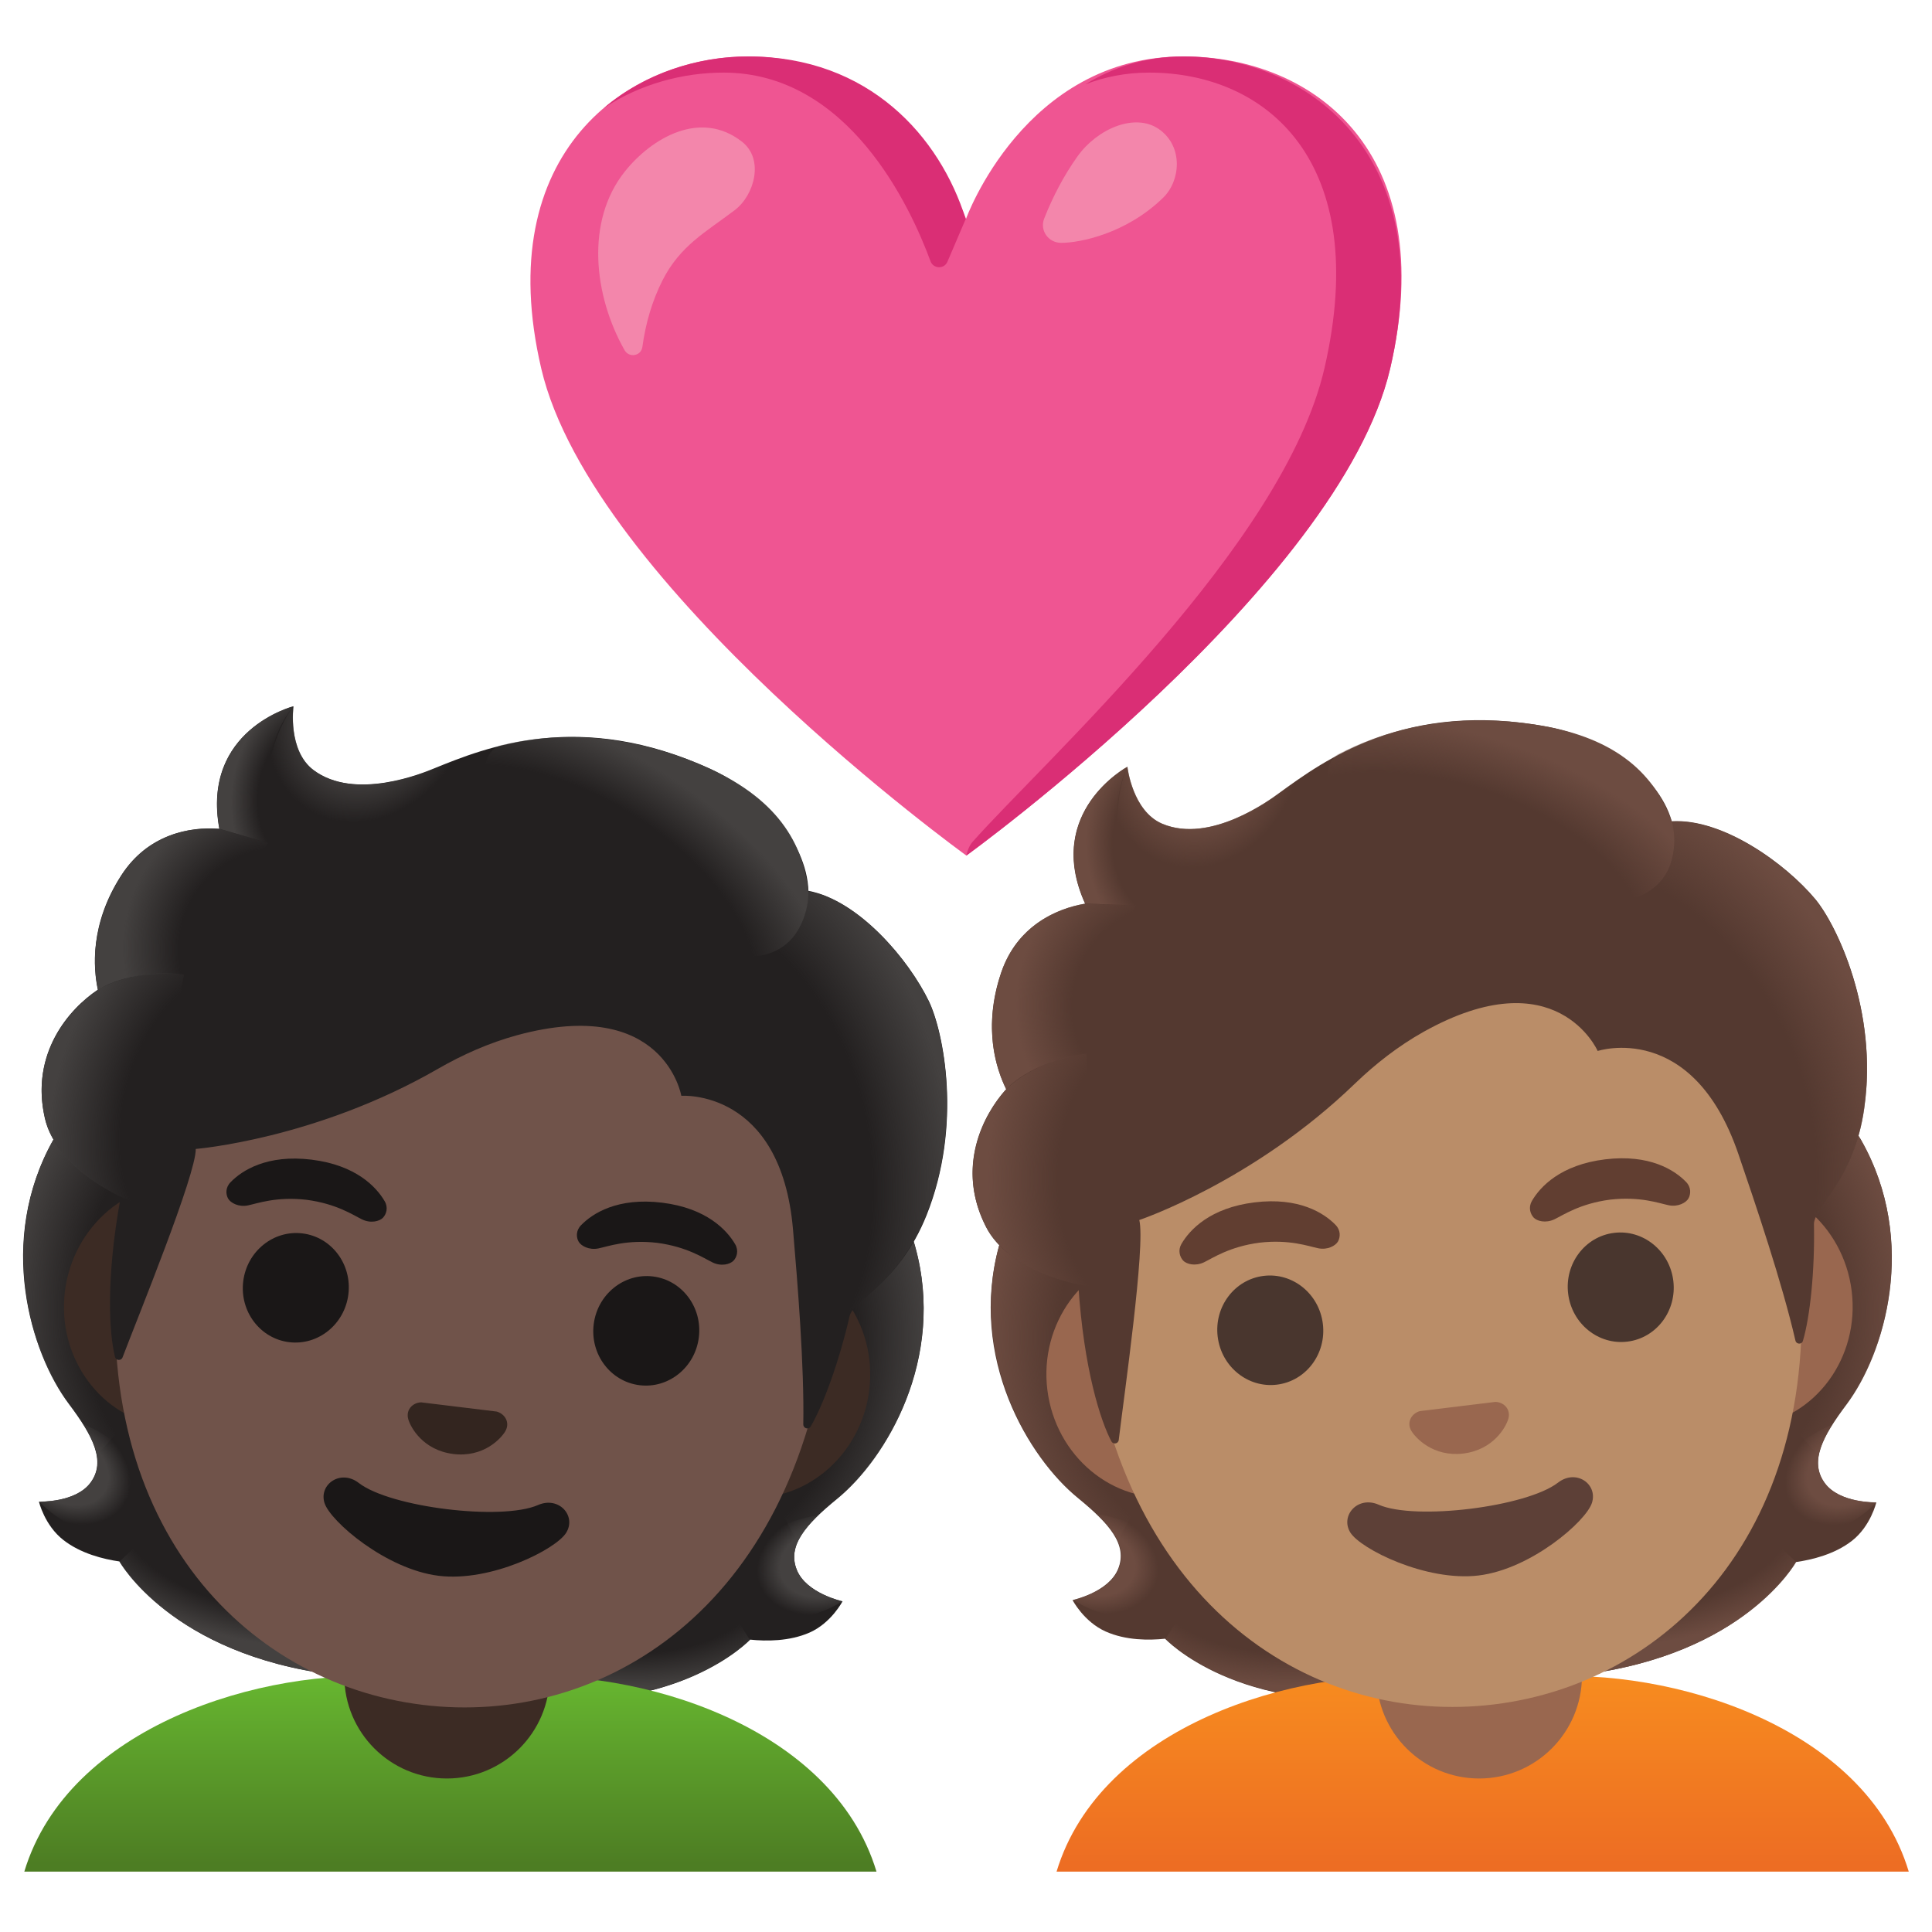
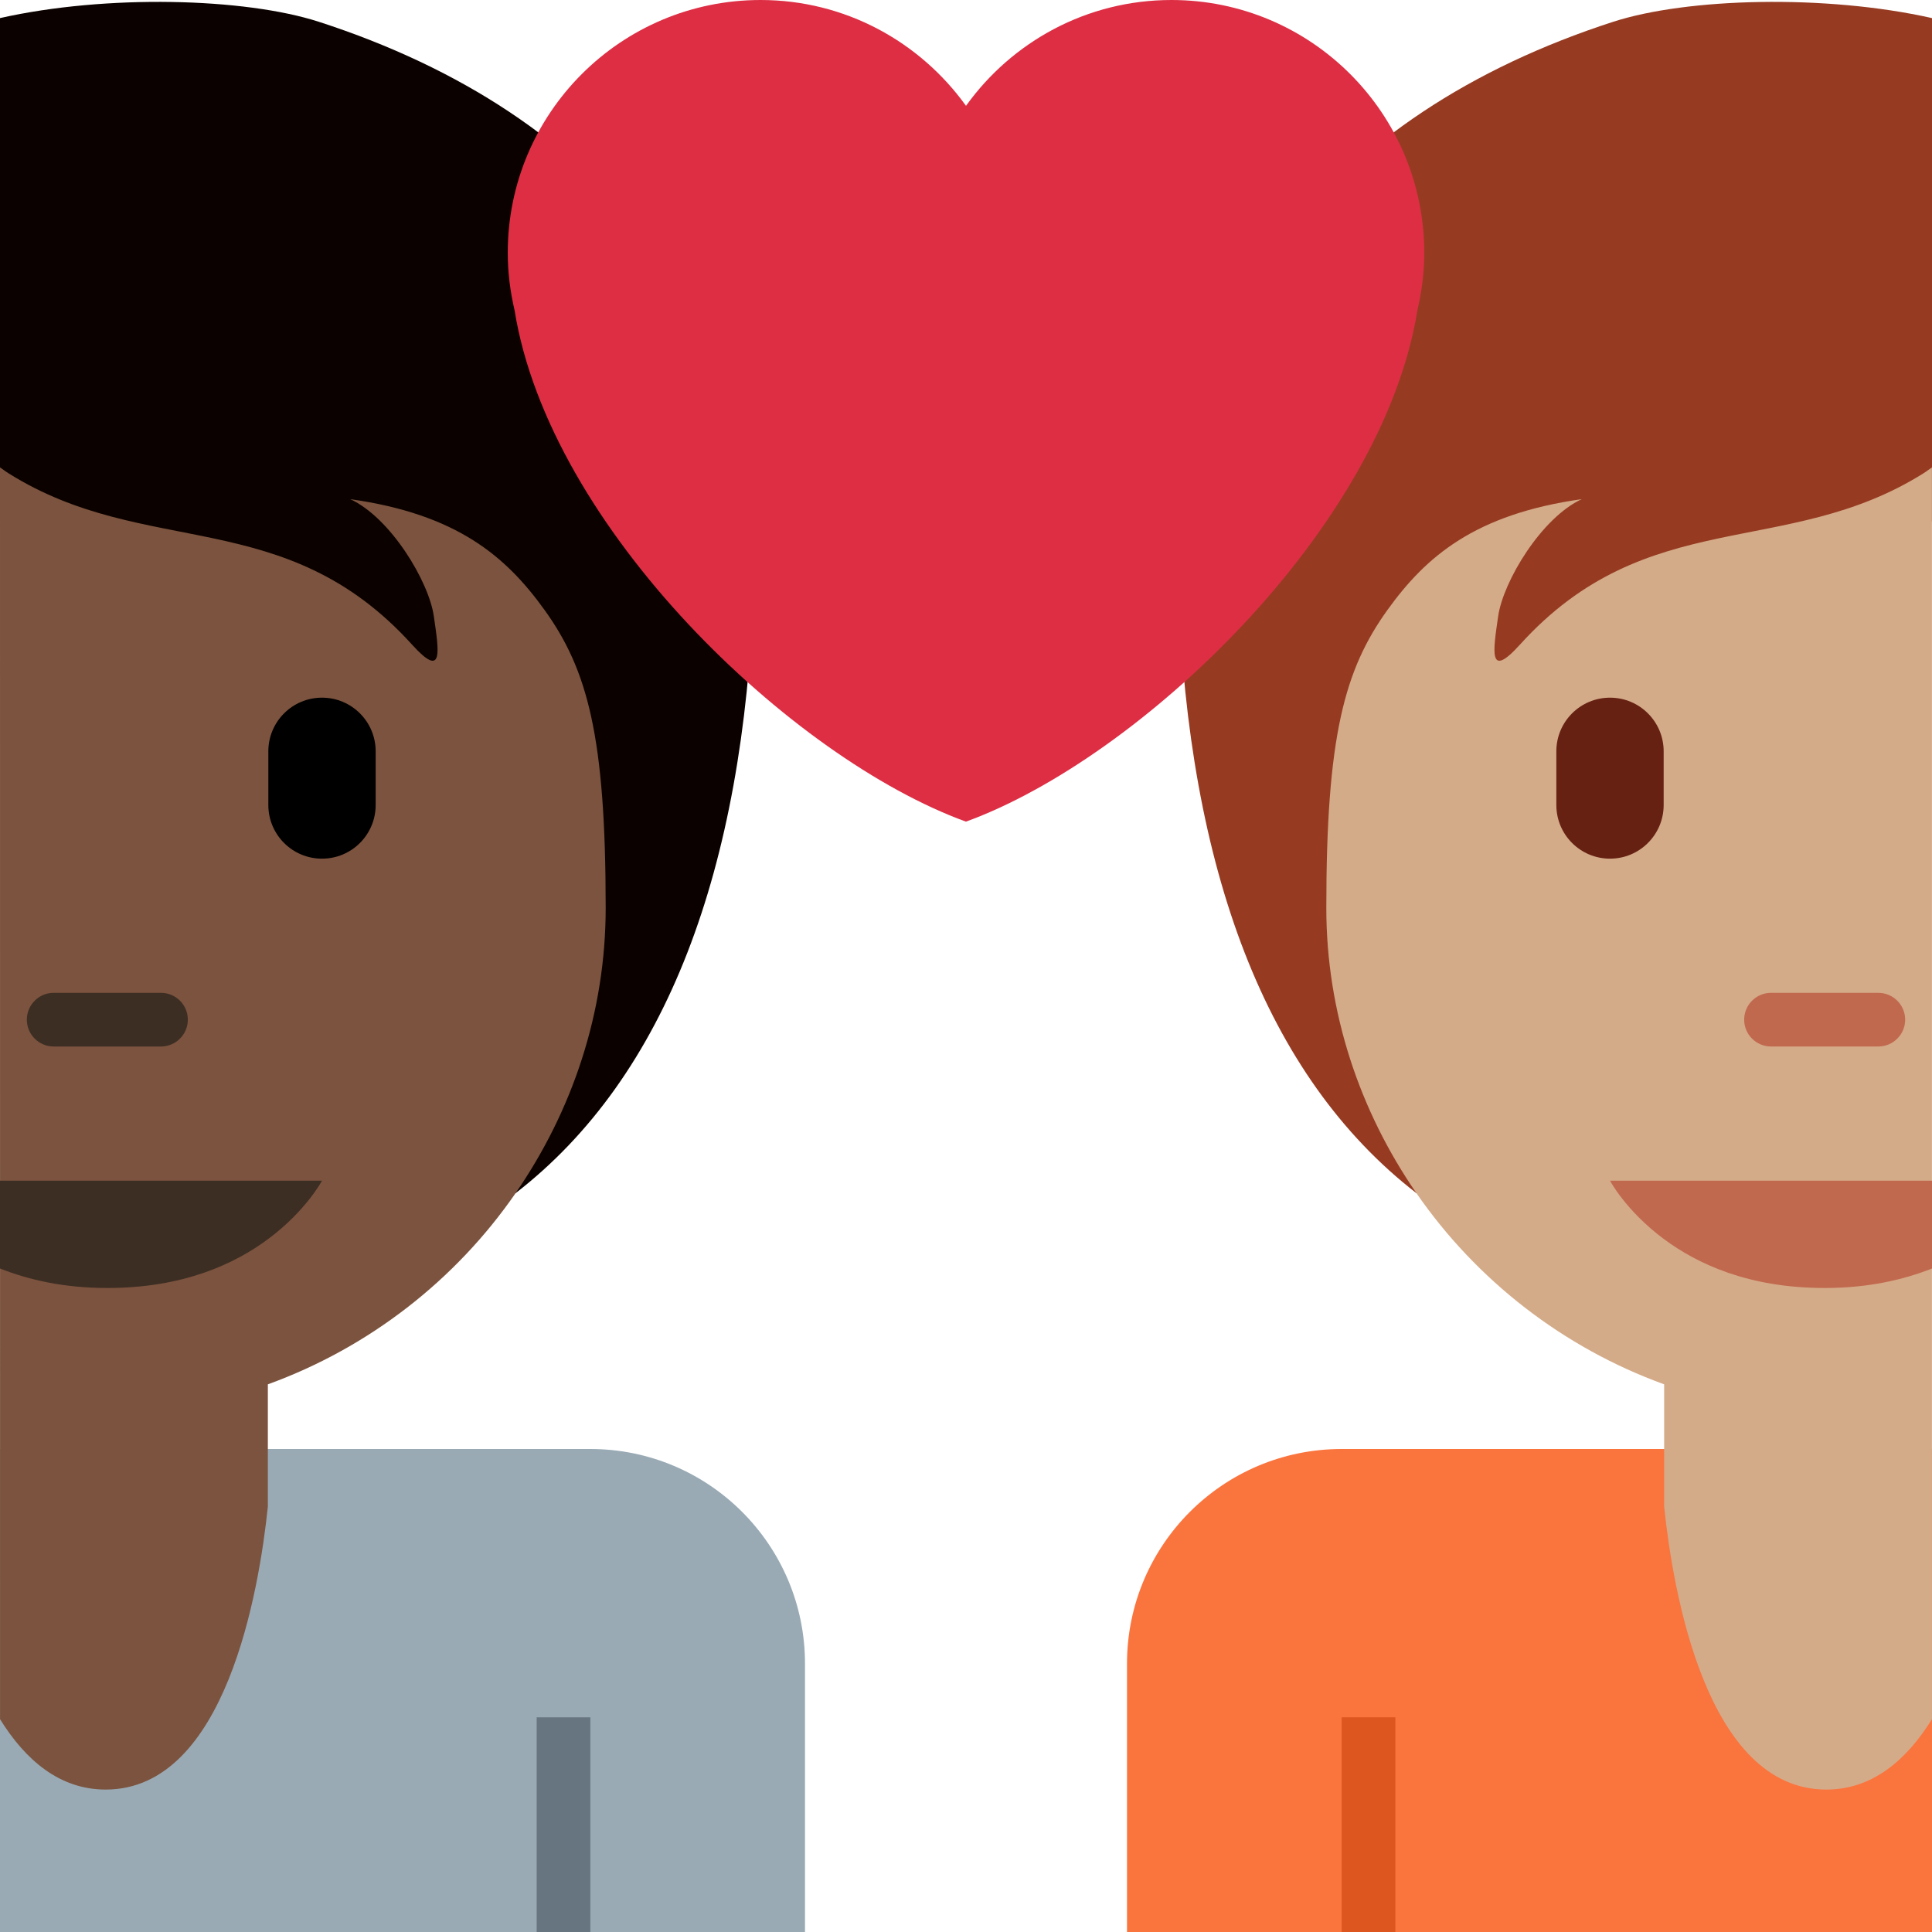
- <svg xmlns="http://www.w3.org/2000/svg" version="1.1" id="Layer_1" x="0px" y="0px" viewBox="0 0 128 128" style="enable-background:new 0 0 128 128;" xml:space="preserve">
-   <g>
-     <path style="fill:#EF5592;" d="M78.41,3.74C67.87,3.74,64,14.5,64,14.5S60.18,3.74,49.57,3.74c-7.97,0-17.07,6.32-13.71,20.68   c3.36,14.36,28.16,32.26,28.16,32.26s24.72-17.9,28.08-32.26C95.46,10.06,87.02,3.74,78.41,3.74z" />
-     <g>
-       <path style="fill:#DA2E75;" d="M47.94,4.81c8.27,0,12.38,8.89,13.71,12.5c0.19,0.51,0.91,0.53,1.12,0.03l1.21-2.83    c-1.71-5.45-6.4-10.77-14.41-10.77c-3.32,0-6.82,1.1-9.55,3.41C42.42,5.56,45.25,4.81,47.94,4.81z" />
-       <path style="fill:#DA2E75;" d="M78.41,3.74c-2.55,0-4.7,0.74-6.51,1.85c1.27-0.49,2.68-0.78,4.23-0.78    c7.8,0,14.77,5.91,11.62,19.58c-2.7,11.73-18.5,25.96-23.32,31.39c-0.31,0.35-0.41,0.91-0.41,0.91s24.72-17.9,28.08-32.26    C95.46,10.06,86.38,3.74,78.41,3.74z" />
-     </g>
-     <g>
-       <g>
-         <g>
-           <path style="fill:#F386AB;" d="M41.4,11.36c1.8-2.25,5.03-4.11,7.76-1.97c1.48,1.16,0.83,3.54-0.49,4.54      c-1.93,1.46-3.6,2.34-4.77,4.63c-0.7,1.38-1.13,2.88-1.34,4.42c-0.08,0.61-0.88,0.75-1.18,0.22      C39.34,19.6,38.77,14.65,41.4,11.36z" />
-         </g>
-       </g>
-     </g>
-     <path style="fill:#F386AB;" d="M70.31,16.09c-0.85,0-1.44-0.82-1.13-1.61c0.57-1.45,1.31-2.86,2.2-4.11   c1.32-1.85,3.82-2.92,5.41-1.81c1.63,1.15,1.42,3.43,0.27,4.54C74.61,15.49,71.53,16.09,70.31,16.09z" />
-   </g>
-   <g>
-     <path id="hair_603_" style="fill:#232020;" d="M52.79,104.01c-0.65-1.61,0.6-3.01,2.65-4.69c3.25-2.66,7.25-9.26,5.19-16.72   c0.02-0.04-0.42-1.31-0.4-1.34l-1.2-0.21c-0.38-0.1-13.57-1.77-26.78-3.4C19.04,76,5.84,74.39,5.45,74.4c0,0-1.94,1.07-1.92,1.12   c-3.78,6.74-1.49,14.12,1.03,17.49c1.59,2.12,2.47,3.79,1.45,5.2c-0.99,1.37-3.43,1.28-3.43,1.28s0.37,1.57,1.62,2.54   c1.15,0.9,2.66,1.27,3.71,1.42c0,0,3.44,6.16,14.21,7.5l6,0.74l6,0.75c10.77,1.34,15.58-3.81,15.58-3.81   c1.06,0.11,2.6,0.12,3.94-0.47c1.44-0.64,2.18-2.07,2.18-2.07S53.42,105.57,52.79,104.01z" />
-     <g id="hairHighlights_1_">
-       <radialGradient id="SVGID_1_" cx="151.397" cy="171.171" r="16.097" gradientTransform="matrix(0.9751 0.1209 0.0577 -0.4746 -118.5184 166.7806)" gradientUnits="userSpaceOnUse">
-         <stop offset="0.728" style="stop-color:#444140;stop-opacity:0" />
-         <stop offset="1" style="stop-color:#444140" />
-       </radialGradient>
-       <path style="fill:url(#SVGID_1_);" d="M28.1,111.69l0.76-6.27l19.33,0.87l1.48,2.34c0,0-4.81,5.14-15.58,3.81L28.1,111.69z" />
-       <radialGradient id="SVGID_2_" cx="135.544" cy="168.778" r="4.757" gradientTransform="matrix(-0.933 0.3 0.2276 0.6872 142.7622 -53.2004)" gradientUnits="userSpaceOnUse">
-         <stop offset="0.663" style="stop-color:#444140" />
-         <stop offset="1" style="stop-color:#444140;stop-opacity:0" />
-       </radialGradient>
-       <path style="fill:url(#SVGID_2_);" d="M49.97,105.89c-2.35-4.67,4.22-5.49,4.22-5.49s0,0,0.01,0.01c-1.27,1.23-1.92,2.35-1.41,3.6    c0.63,1.57,3.02,2.08,3.02,2.08S52.16,108.57,49.97,105.89z" />
-       <radialGradient id="SVGID_3_" cx="147.872" cy="155.321" r="20.894" gradientTransform="matrix(0.0444 -0.9725 -0.8177 -0.0404 164.7301 239.0388)" gradientUnits="userSpaceOnUse">
-         <stop offset="0.725" style="stop-color:#444140;stop-opacity:0" />
-         <stop offset="1" style="stop-color:#444140" />
-       </radialGradient>
-       <path style="fill:url(#SVGID_3_);" d="M60.64,82.6c2.01,7.23-1.85,13.94-5.02,16.57c-0.44,0.36-2.26,1.75-2.79,2.97    c0,0-5.32-9.63-6.6-15.06c-0.26-1.1-0.48-2.22-0.39-3.34c0.07-0.84,0.32-1.82,0.89-2.47c0.7-0.8,13.65,0.55,13.65,0.55    C60.39,81.83,60.64,82.6,60.64,82.6z" />
-       <radialGradient id="SVGID_4_" cx="3.267" cy="155.321" r="20.894" gradientTransform="matrix(0.1899 -0.9545 0.8031 0.1606 -107.483 63.8635)" gradientUnits="userSpaceOnUse">
-         <stop offset="0.725" style="stop-color:#444140;stop-opacity:0" />
-         <stop offset="1" style="stop-color:#444140" />
-       </radialGradient>
-       <path style="fill:url(#SVGID_4_);" d="M3.53,75.52c-3.68,6.52-1.55,13.97,0.9,17.31c0.34,0.46,1.77,2.25,1.99,3.57    c0,0,7.47-8.04,10.01-13c0.51-1,1-2.04,1.18-3.15c0.14-0.83,0.13-1.84-0.27-2.61c-0.49-0.95-1.21-0.8-2.23-0.92    c-1.93-0.24-10.32-1.78-10.98-1.86C4.13,74.86,3.53,75.52,3.53,75.52z" />
-       <radialGradient id="SVGID_5_" cx="6.792" cy="171.171" r="16.097" gradientTransform="matrix(-0.9751 -0.1209 0.0577 -0.4746 16.1984 183.4821)" gradientUnits="userSpaceOnUse">
-         <stop offset="0.728" style="stop-color:#444140;stop-opacity:0" />
-         <stop offset="1" style="stop-color:#444140" />
-       </radialGradient>
-       <path style="fill:url(#SVGID_5_);" d="M28.13,111.7l0.76-6.27l-18.97-3.88l-2,1.91c0,0,3.44,6.16,14.21,7.5L28.13,111.7z" />
-       <radialGradient id="SVGID_6_" cx="-9.061" cy="168.778" r="4.757" gradientTransform="matrix(0.8334 0.519 -0.3855 0.6112 76.8917 -1.2595)" gradientUnits="userSpaceOnUse">
-         <stop offset="0.663" style="stop-color:#444140" />
-         <stop offset="1" style="stop-color:#444140;stop-opacity:0" />
-       </radialGradient>
-       <path style="fill:url(#SVGID_6_);" d="M8.3,100.72c3.4-3.96-2.77-6.36-2.77-6.36s-0.01,0-0.01,0c0.94,1.5,1.3,2.75,0.51,3.84    c-0.99,1.37-3.43,1.28-3.43,1.28S5.54,102.79,8.3,100.72z" />
-     </g>
-     <g id="ears_174_">
-       <path style="fill:#3C2B24;" d="M51.07,83.19l-38.28-4.7c-4.13-0.51-7.95,2.68-8.49,7.07s2.4,8.41,6.52,8.91l38.28,4.7    c4.13,0.51,7.95-2.68,8.49-7.07C58.13,87.71,55.2,83.7,51.07,83.19z" />
-     </g>
-     <linearGradient id="shirt_1_" gradientUnits="userSpaceOnUse" x1="1211.798" y1="123.518" x2="1211.798" y2="110.865" gradientTransform="matrix(-1 0 0 1 1241.643 0)">
-       <stop offset="0" style="stop-color:#4D7D23" />
-       <stop offset="1" style="stop-color:#67B730" />
-     </linearGradient>
-     <path id="shirt" style="fill:url(#shirt_1_);" d="M26.08,111.11h3.76h3.76c8.69-0.66,21.56,3.24,24.47,12.89H29.85H1.61   C4.52,114.36,17.39,110.45,26.08,111.11z" />
-     <path id="neck" style="fill:#3C2B24;" d="M29.61,117.83L29.61,117.83c-3.76,0-6.8-3.05-6.8-6.8v-4.54h13.61v4.54   C36.41,114.79,33.36,117.83,29.61,117.83z" />
-     <g id="head_349_">
-       <path style="fill:#70534A;" d="M35.32,53.27L35.32,53.27L35.32,53.27c-12.19-1.5-25.08,10.15-27.38,28.91    c-2.29,18.66,8.21,29.31,20.05,30.77s24.61-6.34,26.9-25C57.2,69.19,47.51,54.77,35.32,53.27z" />
-     </g>
-     <g id="eyebrows">
-       <path style="fill:#1A1717;" d="M25.49,79.59c-0.55-0.95-1.91-2.4-4.85-2.76s-4.61,0.71-5.37,1.5c-0.34,0.35-0.32,0.8-0.15,1.09    c0.16,0.27,0.68,0.57,1.31,0.44c0.63-0.13,1.89-0.6,3.88-0.37c1.99,0.26,3.1,1.02,3.68,1.3c0.58,0.28,1.16,0.12,1.38-0.11    C25.6,80.44,25.73,80.01,25.49,79.59z" />
-       <path style="fill:#1A1717;" d="M48.71,82.44c-0.55-0.95-1.91-2.4-4.85-2.76s-4.61,0.71-5.37,1.5c-0.34,0.35-0.32,0.8-0.15,1.09    c0.16,0.27,0.68,0.57,1.31,0.44c0.63-0.13,1.89-0.6,3.88-0.37c1.99,0.26,3.1,1.02,3.68,1.3c0.58,0.28,1.16,0.12,1.38-0.11    C48.82,83.3,48.95,82.86,48.71,82.44z" />
-     </g>
-     <g id="eyes">
-       <ellipse transform="matrix(0.1219 -0.9925 0.9925 0.1219 -67.4715 94.3719)" style="fill:#1A1717;" cx="19.6" cy="85.32" rx="3.63" ry="3.51" />
-       <ellipse transform="matrix(0.1219 -0.9925 0.9925 0.1219 -49.9114 119.9219)" style="fill:#1A1717;" cx="42.82" cy="88.17" rx="3.63" ry="3.51" />
-     </g>
-     <path id="mouth_103_" style="fill:#1A1717;" d="M35.65,99.71c-2.41,1.06-9.79,0.16-11.88-1.46c-1.2-0.93-2.66,0.09-2.27,1.33   c0.39,1.22,4.08,4.39,7.56,4.82s7.78-1.76,8.45-2.85C38.2,100.44,37.04,99.11,35.65,99.71z" />
-     <path id="nose_177_" style="fill:#33251F;" d="M33.13,93.61c-0.07-0.04-0.15-0.07-0.22-0.09l-5-0.61c-0.08,0-0.16,0.01-0.23,0.03   c-0.48,0.13-0.78,0.57-0.63,1.09c0.15,0.53,0.97,2.05,2.98,2.3c2.01,0.25,3.17-1.03,3.45-1.51C33.75,94.35,33.56,93.85,33.13,93.61   z" />
-     <path id="hair_1_" style="fill:#232020;" d="M61.54,66.33c-1.35-2.78-4.65-6.68-7.98-7.31c-0.12-3.36-3.23-6.56-6.44-8.05   c-8.68-4.01-14.97-1.44-18.36-0.06c-0.7,0.29-5.25,2.18-8,0.1c-1.72-1.3-1.32-4.22-1.32-4.22s-6.11,1.57-4.91,8.12   c-2.01-0.16-4.75,0.39-6.5,3.09c-2.08,3.22-1.85,6.15-1.55,7.57c-1.91,1.28-4.48,4.2-3.51,8.51C3.71,77.33,8,79.29,8,79.29   c-1.02,5.55-0.75,9.16-0.38,10.61c0.06,0.25,0.41,0.27,0.5,0.03c1.02-2.69,4.87-12.1,4.85-13.81c0,0,7.95-0.64,16.05-5.31   c1.65-0.95,3.4-1.72,5.22-2.22c9.76-2.66,10.9,4.01,10.9,4.01s6.6-0.49,7.4,8.87c0.3,3.51,0.75,9.02,0.68,12.9   c0,0.27,0.35,0.37,0.49,0.14c0.84-1.44,1.88-4.28,2.58-7.32c0.25-1.07,3.28-2.16,5.09-6.66C63.78,74.54,62.51,68.34,61.54,66.33z" />
-     <g id="hairHighlights">
-       <radialGradient id="SVGID_7_" cx="26.305" cy="143.826" r="25.072" gradientTransform="matrix(0.1804 0.9797 -0.7143 0.144 142.8775 30.5582)" gradientUnits="userSpaceOnUse">
-         <stop offset="0.699" style="stop-color:#444140;stop-opacity:0" />
-         <stop offset="1" style="stop-color:#444140" />
-       </radialGradient>
-       <path style="fill:url(#SVGID_7_);" d="M56.24,87.23c0.25-1.07,3.28-2.16,5.09-6.66c0.19-0.48,0.37-0.97,0.53-1.46    c1.71-5.53,0.56-10.93-0.33-12.77c-1.24-2.57-4.16-6.09-7.22-7.11c-0.27-0.07-0.53-0.13-0.78-0.18c0,0,0.04,1.52-0.71,2.65    c-0.96,1.46-2.57,1.64-2.57,1.64C57.39,72.67,55.93,79.6,56.24,87.23z" />
-       <radialGradient id="SVGID_8_" cx="1.863" cy="116.488" r="6.574" gradientTransform="matrix(0.7974 0.5715 -0.6744 0.9711 101.626 -67.1123)" gradientUnits="userSpaceOnUse">
-         <stop offset="0.58" style="stop-color:#444140" />
-         <stop offset="1" style="stop-color:#444140;stop-opacity:0" />
-       </radialGradient>
-       <path style="fill:url(#SVGID_8_);" d="M30.88,50.1c-0.8,0.28-1.5,0.57-2.11,0.82c-0.7,0.29-5.25,2.18-8,0.1    c-1.69-1.28-1.34-4.11-1.32-4.21c-0.98,0.99-4.5,8.51,2.87,9.93c3.18,0.61,5.51-2.01,6.99-4.29    C29.83,51.62,30.66,50.42,30.88,50.1z" />
-       <radialGradient id="SVGID_9_" cx="289.679" cy="67.953" r="20.208" gradientTransform="matrix(-0.8621 -0.5006 0.2778 -0.4987 268.1768 239.5342)" gradientUnits="userSpaceOnUse">
-         <stop offset="0.699" style="stop-color:#444140;stop-opacity:0" />
-         <stop offset="1" style="stop-color:#444140" />
-       </radialGradient>
-       <path style="fill:url(#SVGID_9_);" d="M46.23,50.58c4.83,1.98,6.94,4.88,7.32,8.45c0.11,1.05-0.8,10.59-17.21-2.35    c-6.11-4.81-3.99-7.11-3.18-7.3C36.32,48.62,40.82,48.36,46.23,50.58z" />
-       <radialGradient id="SVGID_10_" cx="-0.777" cy="122.486" r="6.034" gradientTransform="matrix(0.9715 0.1166 -0.1522 1.2134 40.638 -95.8096)" gradientUnits="userSpaceOnUse">
-         <stop offset="0.702" style="stop-color:#444140;stop-opacity:0" />
-         <stop offset="1" style="stop-color:#444140" />
-       </radialGradient>
-       <path style="fill:url(#SVGID_10_);" d="M19.42,46.8c-0.01,0-0.02,0.01-0.04,0.01c0,0,0,0,0,0c-0.67,0.2-5.97,1.96-4.84,8.1    l5.21,1.51c-4.1-5.44-0.3-9.63-0.3-9.63S19.43,46.8,19.42,46.8z" />
-       <radialGradient id="SVGID_11_" cx="-1.607" cy="133.136" r="11.316" gradientTransform="matrix(-0.9058 -0.3704 0.3487 -0.868 -28.7747 178.1533)" gradientUnits="userSpaceOnUse">
-         <stop offset="0.66" style="stop-color:#444140;stop-opacity:0" />
-         <stop offset="1" style="stop-color:#444140" />
-       </radialGradient>
-       <path style="fill:url(#SVGID_11_);" d="M17.75,55.85l-3.22-0.94c-0.13-0.02-0.57-0.03-0.81-0.02c-1.88,0.04-4.19,0.76-5.68,3.12    c-1.61,2.54-1.86,4.86-1.71,6.44c0.03,0.53,0.17,1.14,0.17,1.14s1.83-1.38,5.71-1.02L17.75,55.85z" />
-       <radialGradient id="SVGID_12_" cx="-4.291" cy="144.063" r="11.881" gradientTransform="matrix(0.9455 0.2507 -0.3593 1.3585 70.9607 -120.9208)" gradientUnits="userSpaceOnUse">
-         <stop offset="0.598" style="stop-color:#444140;stop-opacity:0" />
-         <stop offset="1" style="stop-color:#444140" />
-       </radialGradient>
-       <path style="fill:url(#SVGID_12_);" d="M6.32,65.7c-1.8,1.27-4.4,4.28-3.3,8.54C3.85,77.45,8,79.29,8,79.29    c0,0.01,0.83,0.38,1.27,0.43l2.93-15.16c-2.07-0.25-4.14,0.15-5.54,0.91C6.67,65.5,6.31,65.68,6.32,65.7z" />
-     </g>
-   </g>
-   <g>
-     <path id="hair_607_" style="fill:#543930;" d="M120.89,98.25c-1.02-1.41-0.15-3.07,1.44-5.19c2.51-3.37,4.79-10.74,0.99-17.48   c0.01-0.04-0.73-1.17-0.72-1.21l-1.21,0.09c-0.39-0.01-13.59,1.57-26.81,3.18c-13.21,1.61-26.41,3.24-26.79,3.34   c0,0-1.62,1.51-1.6,1.55c-2.04,7.45,1.97,14.06,5.23,16.72c2.05,1.68,3.31,3.08,2.66,4.69c-0.63,1.56-3.02,2.07-3.02,2.07   s0.74,1.43,2.19,2.08c1.34,0.6,2.88,0.59,3.94,0.48c0,0,4.82,5.15,15.6,3.84l6-0.73l6-0.73c10.78-1.31,14.2-7.46,14.2-7.46   c1.05-0.15,2.56-0.51,3.71-1.41c1.24-0.97,1.61-2.54,1.61-2.54S121.88,99.61,120.89,98.25z" />
-     <g id="hairHighlights_3_">
-       <radialGradient id="SVGID_13_" cx="47.61" cy="33.708" r="16.097" gradientTransform="matrix(0.9754 -0.1186 -0.0588 -0.4745 63.0033 123.0691)" gradientUnits="userSpaceOnUse">
-         <stop offset="0.728" style="stop-color:#6D4C41;stop-opacity:0" />
-         <stop offset="1" style="stop-color:#6D4C41" />
-       </radialGradient>
-       <path style="fill:url(#SVGID_13_);" d="M98.8,111.68l-0.78-6.27l18.97-3.83l2.01,1.91c0,0-3.42,6.15-14.2,7.46L98.8,111.68z" />
-       <radialGradient id="SVGID_14_" cx="31.756" cy="31.315" r="4.757" gradientTransform="matrix(-0.8327 0.5168 0.3871 0.6117 136.9541 61.6695)" gradientUnits="userSpaceOnUse">
-         <stop offset="0.663" style="stop-color:#6D4C41" />
-         <stop offset="1" style="stop-color:#6D4C41;stop-opacity:0" />
-       </radialGradient>
-       <path style="fill:url(#SVGID_14_);" d="M118.61,100.75c-3.41-3.97,2.76-6.35,2.76-6.35s0.01,0,0.01,0    c-0.94,1.5-1.29,2.75-0.5,3.84c0.99,1.37,3.43,1.29,3.43,1.29S121.38,102.83,118.61,100.75z" />
-       <radialGradient id="SVGID_15_" cx="44.085" cy="17.858" r="20.894" gradientTransform="matrix(-0.1922 -0.9544 -0.8032 0.1586 131.8151 124.9416)" gradientUnits="userSpaceOnUse">
-         <stop offset="0.725" style="stop-color:#6D4C41;stop-opacity:0" />
-         <stop offset="1" style="stop-color:#6D4C41" />
-       </radialGradient>
-       <path style="fill:url(#SVGID_15_);" d="M123.33,75.57c3.7,6.53,1.58,13.97-0.86,17.29c-0.33,0.46-1.77,2.24-1.99,3.56    c0,0-7.49-8.06-10.05-13.02c-0.52-1-1-2.04-1.19-3.15c-0.14-0.83-0.13-1.84,0.27-2.61c0.49-0.94,13.38-2.77,13.38-2.77    C122.9,74.89,123.33,75.57,123.33,75.57z" />
-       <radialGradient id="SVGID_16_" cx="107.054" cy="17.858" r="20.894" gradientTransform="matrix(-0.0466 -0.9721 0.8181 -0.0385 72.9667 193.6657)" gradientUnits="userSpaceOnUse">
-         <stop offset="0.725" style="stop-color:#6D4C41;stop-opacity:0" />
-         <stop offset="1" style="stop-color:#6D4C41" />
-       </radialGradient>
-       <path style="fill:url(#SVGID_16_);" d="M66.2,82.52c-1.99,7.22,1.88,13.93,5.06,16.58c0.44,0.36,2.27,1.75,2.8,2.98    c0,0,5.3-9.61,6.57-15.04c0.26-1.1,0.47-2.22,0.38-3.34c-0.07-0.84-0.32-1.82-0.9-2.47c-0.7-0.8-1.37-0.48-2.38-0.36    c-1.93,0.23-10.44,0.77-11.1,0.85C66.63,81.73,66.2,82.52,66.2,82.52z" />
-       <radialGradient id="SVGID_17_" cx="110.58" cy="33.708" r="16.097" gradientTransform="matrix(-0.9754 0.1186 -0.0588 -0.4745 197.7589 106.6835)" gradientUnits="userSpaceOnUse">
-         <stop offset="0.728" style="stop-color:#6D4C41;stop-opacity:0" />
-         <stop offset="1" style="stop-color:#6D4C41" />
-       </radialGradient>
-       <path style="fill:url(#SVGID_17_);" d="M98.83,111.67l-0.78-6.27l-19.34,0.83l-1.48,2.33c0,0,4.82,5.15,15.6,3.84L98.83,111.67z" />
-       <radialGradient id="SVGID_18_" cx="94.726" cy="31.315" r="4.757" gradientTransform="matrix(0.9342 0.302 -0.2262 0.6863 -9.2396 53.2791)" gradientUnits="userSpaceOnUse">
-         <stop offset="0.663" style="stop-color:#6D4C41" />
-         <stop offset="1" style="stop-color:#6D4C41;stop-opacity:0" />
-       </radialGradient>
-       <path style="fill:url(#SVGID_18_);" d="M76.93,105.82c2.34-4.66-4.23-5.5-4.23-5.5s0,0-0.01,0.01c1.28,1.23,1.93,2.35,1.42,3.61    C73.49,105.5,71.1,106,71.1,106S74.75,108.5,76.93,105.82z" />
-     </g>
-     <linearGradient id="SVGID_19_" gradientUnits="userSpaceOnUse" x1="98.236" y1="123.518" x2="98.236" y2="110.865">
-       <stop offset="0" style="stop-color:#ED6D23" />
-       <stop offset="1" style="stop-color:#F78C1F" />
-     </linearGradient>
-     <path style="fill:url(#SVGID_19_);" d="M102,111.11h-3.76h-3.76C85.78,110.45,72.91,114.36,70,124h28.23h28.23   C123.57,114.36,110.69,110.45,102,111.11z" />
-     <path id="neck_1_" style="fill:#99674F;" d="M98,117.83L98,117.83c-3.76,0-6.8-3.05-6.8-6.8v-4.54h13.61v4.54   C104.8,114.79,101.75,117.83,98,117.83z" />
-     <g id="ears_175_">
-       <path style="fill:#99674F;" d="M114.19,78.47l-38.28,4.7c-4.13,0.51-7.06,4.52-6.52,8.91c0.54,4.4,4.36,7.58,8.49,7.07l38.28-4.7    c4.13-0.51,7.06-4.52,6.52-8.91C122.14,81.14,118.32,77.96,114.19,78.47z" />
-     </g>
-     <g id="head_350_">
-       <path style="fill:#BA8D68;" d="M91.67,53.24L91.67,53.24L91.67,53.24c-12.19,1.5-21.88,15.92-19.57,34.68    c2.29,18.66,15.05,26.45,26.9,25c11.85-1.45,22.34-12.11,20.05-30.77C116.74,63.4,103.85,51.75,91.67,53.24z" />
-     </g>
-     <g id="eyebrows_1_">
-       <path style="fill:#613E31;" d="M88.49,81.16c-0.76-0.79-2.43-1.86-5.37-1.5s-4.3,1.81-4.85,2.76c-0.24,0.42-0.11,0.85,0.12,1.1    c0.22,0.23,0.79,0.39,1.38,0.11c0.58-0.28,1.69-1.04,3.68-1.3c1.99-0.23,3.25,0.24,3.88,0.37c0.63,0.13,1.15-0.17,1.31-0.44    C88.81,81.96,88.83,81.51,88.49,81.16z" />
-       <path style="fill:#613E31;" d="M111.71,78.31c-0.76-0.79-2.43-1.86-5.37-1.5s-4.3,1.81-4.85,2.76c-0.24,0.42-0.11,0.85,0.12,1.1    c0.22,0.23,0.79,0.39,1.38,0.11c0.58-0.28,1.69-1.04,3.68-1.3c1.99-0.23,3.25,0.24,3.88,0.37c0.63,0.13,1.15-0.17,1.31-0.44    C112.03,79.11,112.05,78.66,111.71,78.31z" />
-     </g>
-     <g id="eyes_1_">
-       <ellipse transform="matrix(0.9925 -0.1219 0.1219 0.9925 -10.1144 10.9141)" style="fill:#49362E;" cx="84.16" cy="88.14" rx="3.51" ry="3.63" />
-       <ellipse transform="matrix(0.9925 -0.1219 0.1219 0.9925 -9.5938 13.7226)" style="fill:#49362E;" cx="107.38" cy="85.29" rx="3.51" ry="3.63" />
-     </g>
-     <path id="mouth_104_" style="fill:#5D4037;" d="M103.22,98.23c-2.09,1.61-9.46,2.52-11.88,1.46c-1.39-0.61-2.56,0.73-1.88,1.84   c0.67,1.09,5.02,3.27,8.5,2.85s7.12-3.59,7.51-4.81C105.87,98.32,104.42,97.3,103.22,98.23z" />
-     <path id="nose_178_" style="fill:#99674F;" d="M99.3,92.91c-0.08-0.02-0.16-0.03-0.23-0.03l-5,0.61c-0.08,0.02-0.15,0.05-0.22,0.09   c-0.43,0.24-0.62,0.74-0.35,1.21c0.28,0.47,1.44,1.75,3.45,1.51c2.01-0.25,2.83-1.77,2.98-2.3C100.08,93.48,99.78,93.04,99.3,92.91   z" />
-     <path id="hair_3_" style="fill:#543930;" d="M120.27,59.57c-1.98-2.37-6.13-5.36-9.51-5.16c-0.93-3.23-4.72-5.59-8.19-6.25   c-9.39-1.79-14.88,2.23-17.83,4.39c-0.61,0.45-4.56,3.38-7.74,2.03c-1.99-0.85-2.31-3.78-2.31-3.78s-5.55,3-2.8,9.07   c-1.99,0.34-4.51,1.53-5.56,4.57c-1.24,3.63-0.31,6.41,0.33,7.72c-1.54,1.71-3.33,5.16-1.35,9.1c1.49,2.97,6.13,3.84,6.13,3.84   c0.36,5.63,1.49,9.07,2.19,10.39c0.12,0.23,0.46,0.17,0.49-0.09c0.34-2.85,1.79-12.92,1.36-14.57c0,0,7.56-2.54,14.29-9.04   c1.37-1.32,2.88-2.49,4.53-3.42c8.83-4.94,11.55,1.26,11.55,1.26s6.28-2.07,9.32,6.82c1.14,3.33,2.91,8.57,3.78,12.36   c0.06,0.27,0.43,0.28,0.5,0.02c0.47-1.6,0.79-4.61,0.73-7.72c-0.02-1.1,2.66-2.89,3.33-7.69C124.43,67,121.7,61.29,120.27,59.57z" />
-     <g id="hairHighlights_2_">
-       <radialGradient id="SVGID_20_" cx="130" cy="10.381" r="25.072" gradientTransform="matrix(0.4121 0.9069 -0.6582 0.3126 59.9688 -47.1504)" gradientUnits="userSpaceOnUse">
-         <stop offset="0.699" style="stop-color:#6D4C41;stop-opacity:0" />
-         <stop offset="1" style="stop-color:#6D4C41" />
-       </radialGradient>
-       <path style="fill:url(#SVGID_20_);" d="M120.18,81.13c-0.02-1.1,2.66-2.89,3.33-7.69c0.07-0.51,0.12-1.03,0.16-1.55    c0.32-5.78-2.1-10.74-3.41-12.31c-1.83-2.19-5.51-4.9-8.73-5.15c-0.28,0-0.55,0-0.8,0.01c0,0,0.4,1.47-0.05,2.74    c-0.58,1.65-2.1,2.21-2.1,2.21C117.78,66.73,118.03,73.8,120.18,81.13z" />
-       <radialGradient id="SVGID_21_" cx="105.557" cy="-16.957" r="6.574" gradientTransform="matrix(0.912 0.3617 -0.4195 1.1055 -23.6622 30.4103)" gradientUnits="userSpaceOnUse">
-         <stop offset="0.58" style="stop-color:#6D4C41" />
-         <stop offset="1" style="stop-color:#6D4C41;stop-opacity:0" />
-       </radialGradient>
-       <path style="fill:url(#SVGID_21_);" d="M86.59,51.24c-0.7,0.46-1.32,0.91-1.85,1.3c-0.61,0.45-4.56,3.38-7.74,2.03    c-1.95-0.83-2.29-3.67-2.3-3.77c-0.71,1.2-2.31,9.35,5.18,8.94c3.23-0.18,4.86-3.28,5.74-5.85    C85.94,52.97,86.45,51.61,86.59,51.24z" />
-       <radialGradient id="SVGID_22_" cx="109.313" cy="29.081" r="20.208" gradientTransform="matrix(-0.9575 -0.2772 0.1489 -0.5511 195.7445 106.2278)" gradientUnits="userSpaceOnUse">
-         <stop offset="0.699" style="stop-color:#6D4C41;stop-opacity:0" />
-         <stop offset="1" style="stop-color:#6D4C41" />
-       </radialGradient>
-       <path style="fill:url(#SVGID_22_);" d="M101.6,47.99c5.17,0.76,7.92,3.05,9.15,6.42c0.36,0.99,1.79,10.47-17.27,1.89    c-7.09-3.19-5.59-5.94-4.85-6.32C91.52,48.49,95.81,47.15,101.6,47.99z" />
-       <radialGradient id="SVGID_23_" cx="102.918" cy="-10.959" r="6.034" gradientTransform="matrix(0.9709 -0.1219 0.1458 1.2142 -20.4558 81.9639)" gradientUnits="userSpaceOnUse">
-         <stop offset="0.702" style="stop-color:#6D4C41;stop-opacity:0" />
-         <stop offset="1" style="stop-color:#6D4C41" />
-       </radialGradient>
-       <path style="fill:url(#SVGID_23_);" d="M74.68,50.81c-0.01,0.01-0.02,0.01-0.04,0.02c0,0,0,0,0,0c-0.6,0.35-5.32,3.34-2.74,9.03    l5.42,0.21c-5.29-4.29-2.62-9.28-2.62-9.28S74.68,50.81,74.68,50.81z" />
-       <radialGradient id="SVGID_24_" cx="102.088" cy="-0.309" r="11.316" gradientTransform="matrix(-0.9685 -0.1402 0.1284 -0.9266 177.2464 80.8153)" gradientUnits="userSpaceOnUse">
-         <stop offset="0.66" style="stop-color:#6D4C41;stop-opacity:0" />
-         <stop offset="1" style="stop-color:#6D4C41" />
-       </radialGradient>
-       <path style="fill:url(#SVGID_24_);" d="M75.24,60l-3.35-0.13c-0.13,0.02-0.56,0.11-0.8,0.18c-1.82,0.5-3.88,1.75-4.76,4.4    c-0.95,2.85-0.63,5.16-0.1,6.66c0.16,0.51,0.44,1.06,0.44,1.06s1.44-1.78,5.3-2.37L75.24,60z" />
-       <radialGradient id="SVGID_25_" cx="99.403" cy="10.618" r="11.881" gradientTransform="matrix(0.9781 0.0146 -0.02 1.4051 -19.9838 61.594)" gradientUnits="userSpaceOnUse">
-         <stop offset="0.598" style="stop-color:#6D4C41;stop-opacity:0" />
-         <stop offset="1" style="stop-color:#6D4C41" />
-       </radialGradient>
-       <path style="fill:url(#SVGID_25_);" d="M66.53,72.32c-1.44,1.67-3.23,5.22-1.13,9.08c1.58,2.91,6.06,3.7,6.06,3.7    c0,0.01,0.9,0.17,1.34,0.11L71.97,69.8c-2.07,0.26-3.98,1.14-5.15,2.22C66.83,72.04,66.52,72.3,66.53,72.32z" />
-     </g>
-   </g>
+ <svg xmlns="http://www.w3.org/2000/svg" viewBox="0 0 36 36">
+   <path fill="#0B0200" d="M0 9.709V.337C1.985-.109 4.563-.04 5.941.406c5.328 1.724 8.29 5.548 8.103 10.596-.192 5.191-1.62 9.052-4.438 11.232C9.606 22.233.057 9.747 0 9.709z" />
+   <path fill="#99AAB5" d="M15 31v5H0v-9h11c2.209 0 4 1.791 4 4z" />
+   <path fill="#66757F" d="M11 36h-1v-4h1z" />
+   <path fill="#7C533E" d="M0 8.709c.057.038.103.076.163.113 2.56 1.602 5.143.569 7.516 3.191.592.654.499.125.405-.53-.094-.654-.81-1.839-1.558-2.182 1.995.281 2.905 1.073 3.615 2.057.81 1.122 1.145 2.369 1.145 5.56 0 1.949-.623 3.786-1.679 5.315-1.119 1.62-2.732 2.879-4.616 3.562v2.279c-.161 1.547-.779 5.272-3.022 5.272-.858 0-1.495-.549-1.968-1.311L0 8.709z" />
+   <path fill="#3D2E24" d="M6 22s-.293.558-1 1.085c-.63.469-1.587.915-3 .915-.809 0-1.462-.151-2-.363V22h6zm-5-2.5h2c.276 0 .5-.224.5-.5s-.224-.5-.5-.5H1c-.276 0-.5.224-.5.5s.224.5.5.5z" />
+   <path d="M6 16c.553 0 1-.448 1-1v-1c0-.552-.447-1-1-1s-1 .448-1 1v1c0 .552.447 1 1 1z" />
+   <path fill="#963B22" d="M36 9.709V.337c-1.985-.446-4.563-.377-5.941.069-5.328 1.724-8.29 5.548-8.103 10.596.192 5.191 1.62 9.052 4.438 11.232 0-.001 9.549-12.487 9.606-12.525z" />
+   <path fill="#FA743E" d="M25 27c-2.209 0-4 1.791-4 4v5h15v-9H25z" />
+   <path fill="#DD551F" d="M25 32h1v4h-1z" />
+   <path fill="#D4AB88" d="M36 8.709c-.057.038-.103.076-.163.113-2.56 1.602-5.143.569-7.516 3.191-.592.654-.499.125-.405-.53.094-.654.81-1.839 1.558-2.182-1.995.281-2.905 1.073-3.615 2.057-.81 1.122-1.145 2.369-1.145 5.56 0 1.949.623 3.786 1.679 5.315 1.119 1.62 2.732 2.879 4.616 3.562v2.279c.161 1.547.779 5.272 3.022 5.272.858 0 1.495-.549 1.968-1.311V8.709z" />
+   <path fill="#C1694F" d="M30 22s.293.558 1 1.085c.63.469 1.587.915 3 .915.809 0 1.462-.151 2-.363V22h-6zm5-2.5h-2c-.276 0-.5-.224-.5-.5s.224-.5.5-.5h2c.276 0 .5.224.5.5s-.224.5-.5.5z" />
+   <path fill="#662113" d="M30 16c-.553 0-1-.448-1-1v-1c0-.552.447-1 1-1s1 .448 1 1v1c0 .552-.447 1-1 1z" />
+   <path fill="#DD2E44" d="M26.539 4.711c0-2.602-2.11-4.711-4.711-4.711C20.249 0 18.855.78 18 1.972 17.144.78 15.75 0 14.172 0c-2.601 0-4.711 2.109-4.711 4.711 0 .369.047.727.127 1.07.654 4.065 5.173 8.353 8.411 9.529 3.238-1.177 7.758-5.465 8.412-9.528.081-.344.128-.702.128-1.071z" />
</svg>
